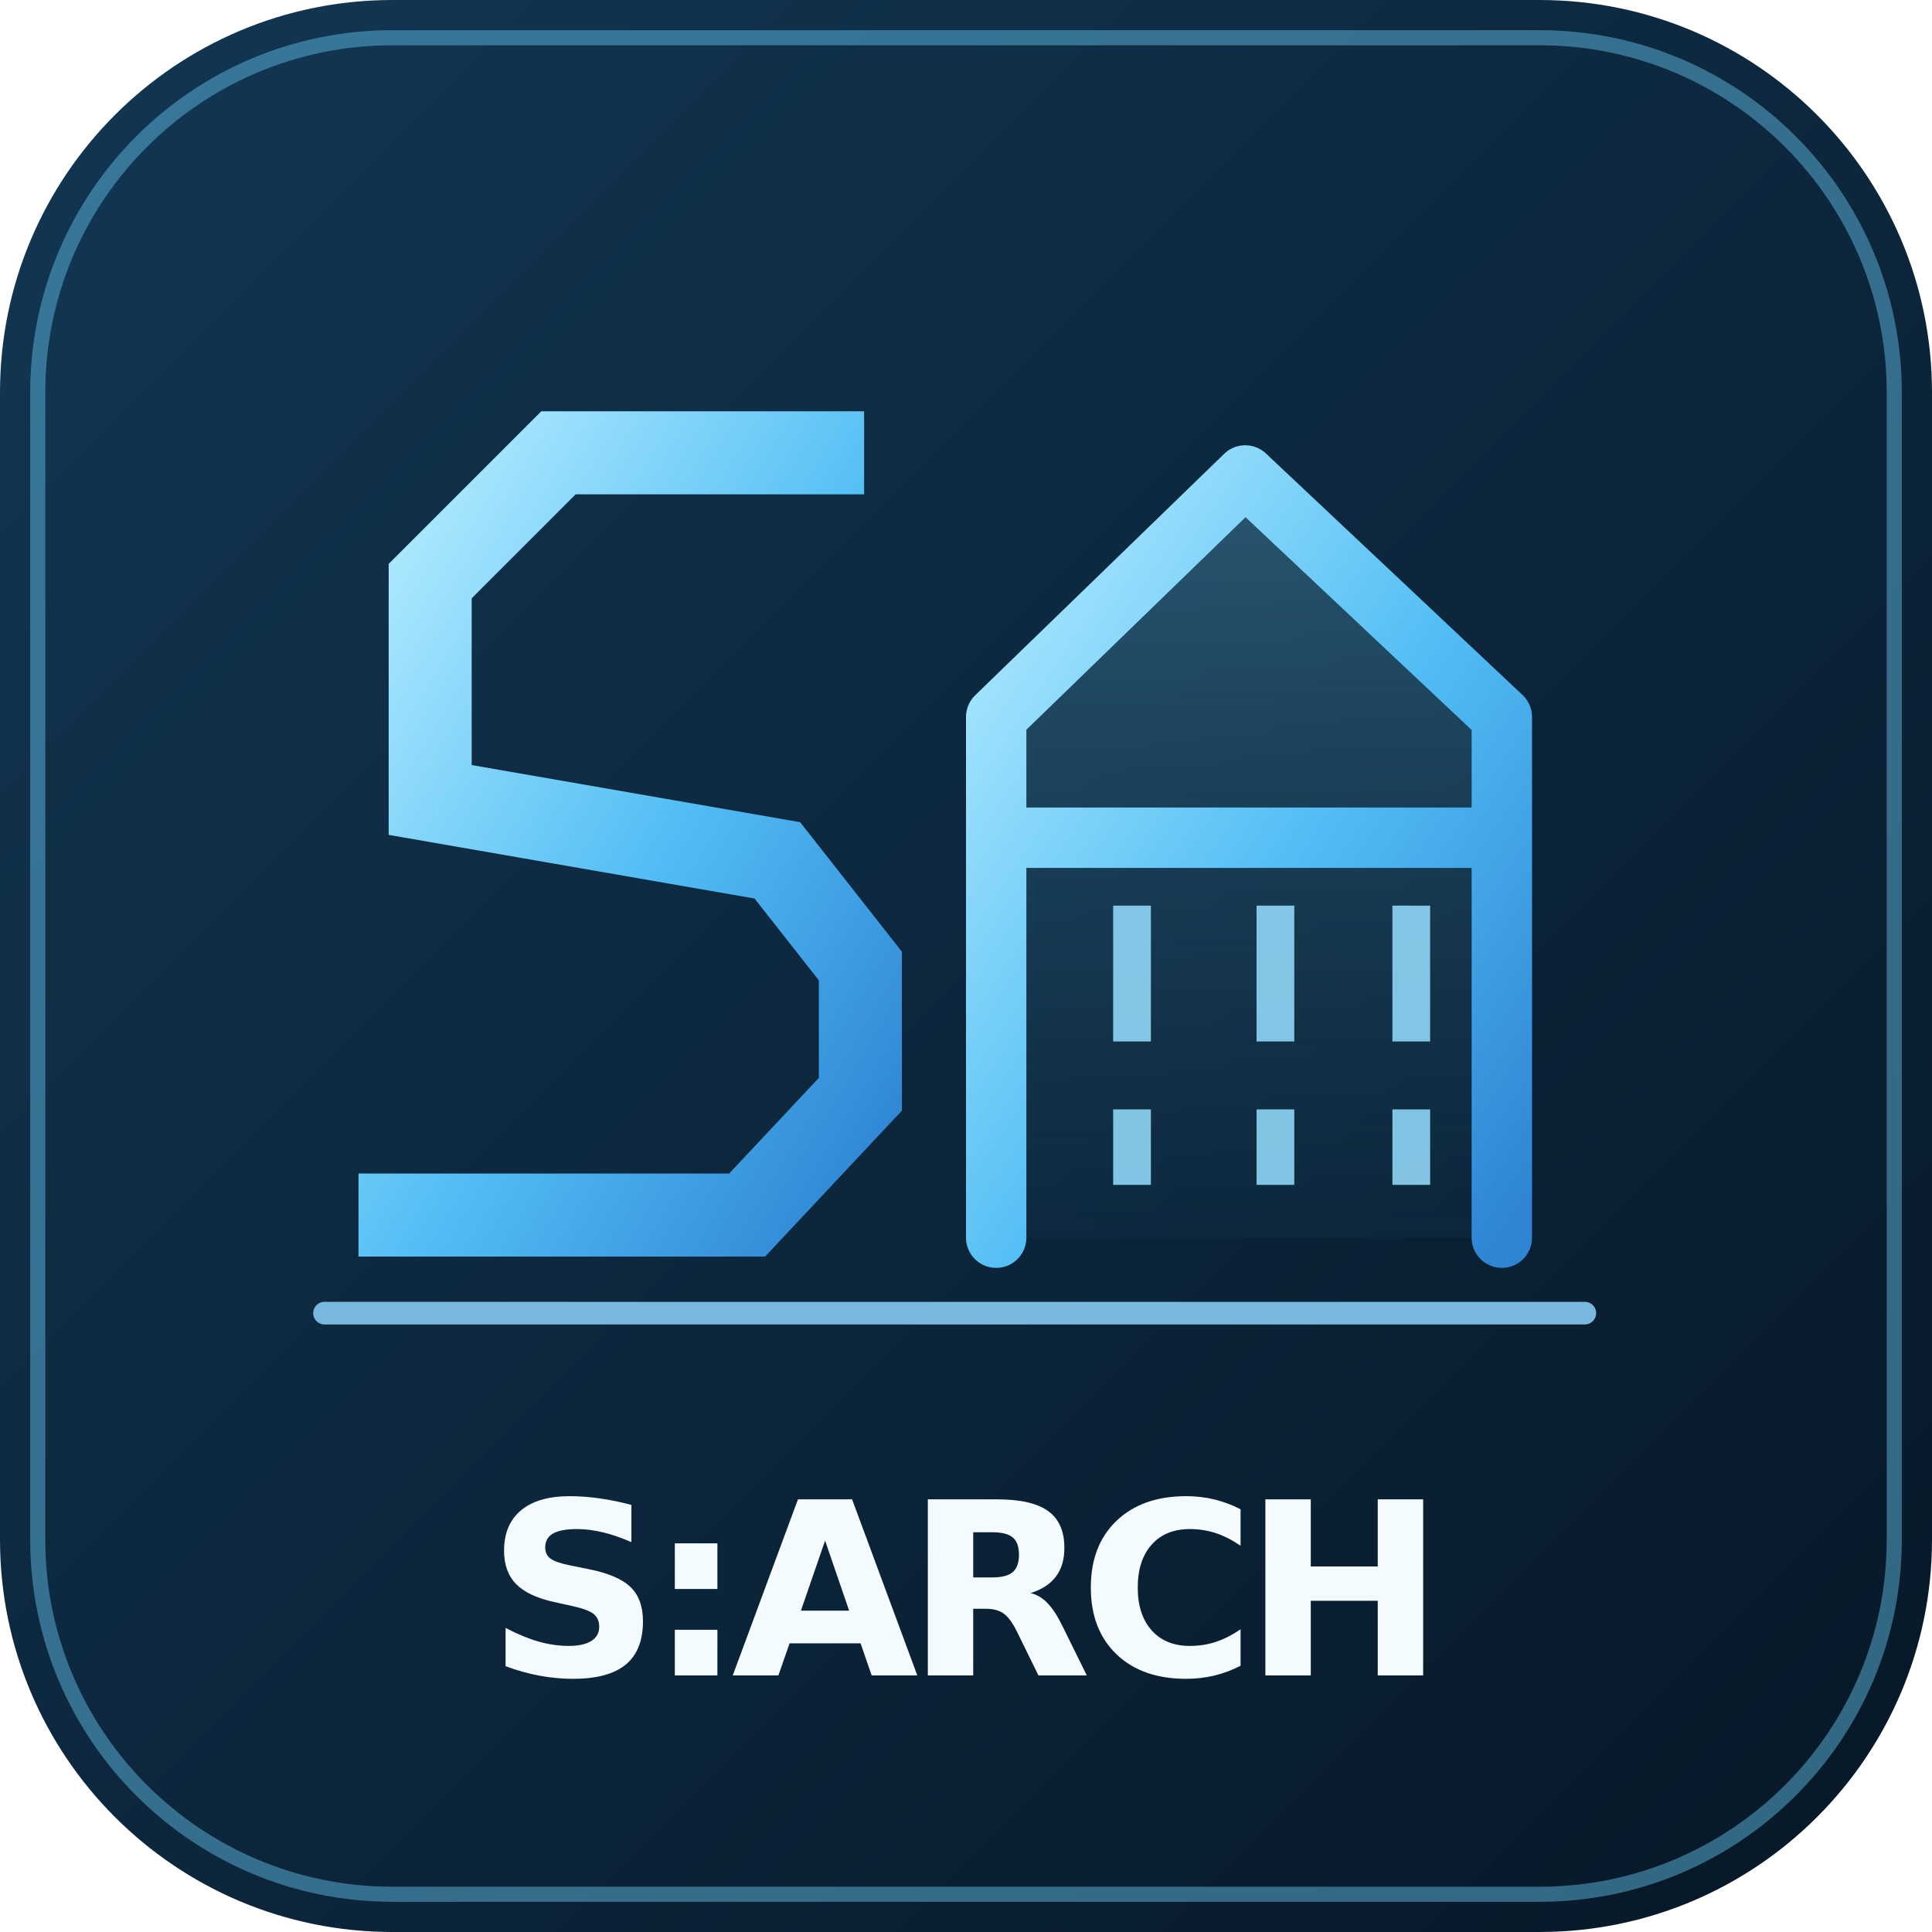
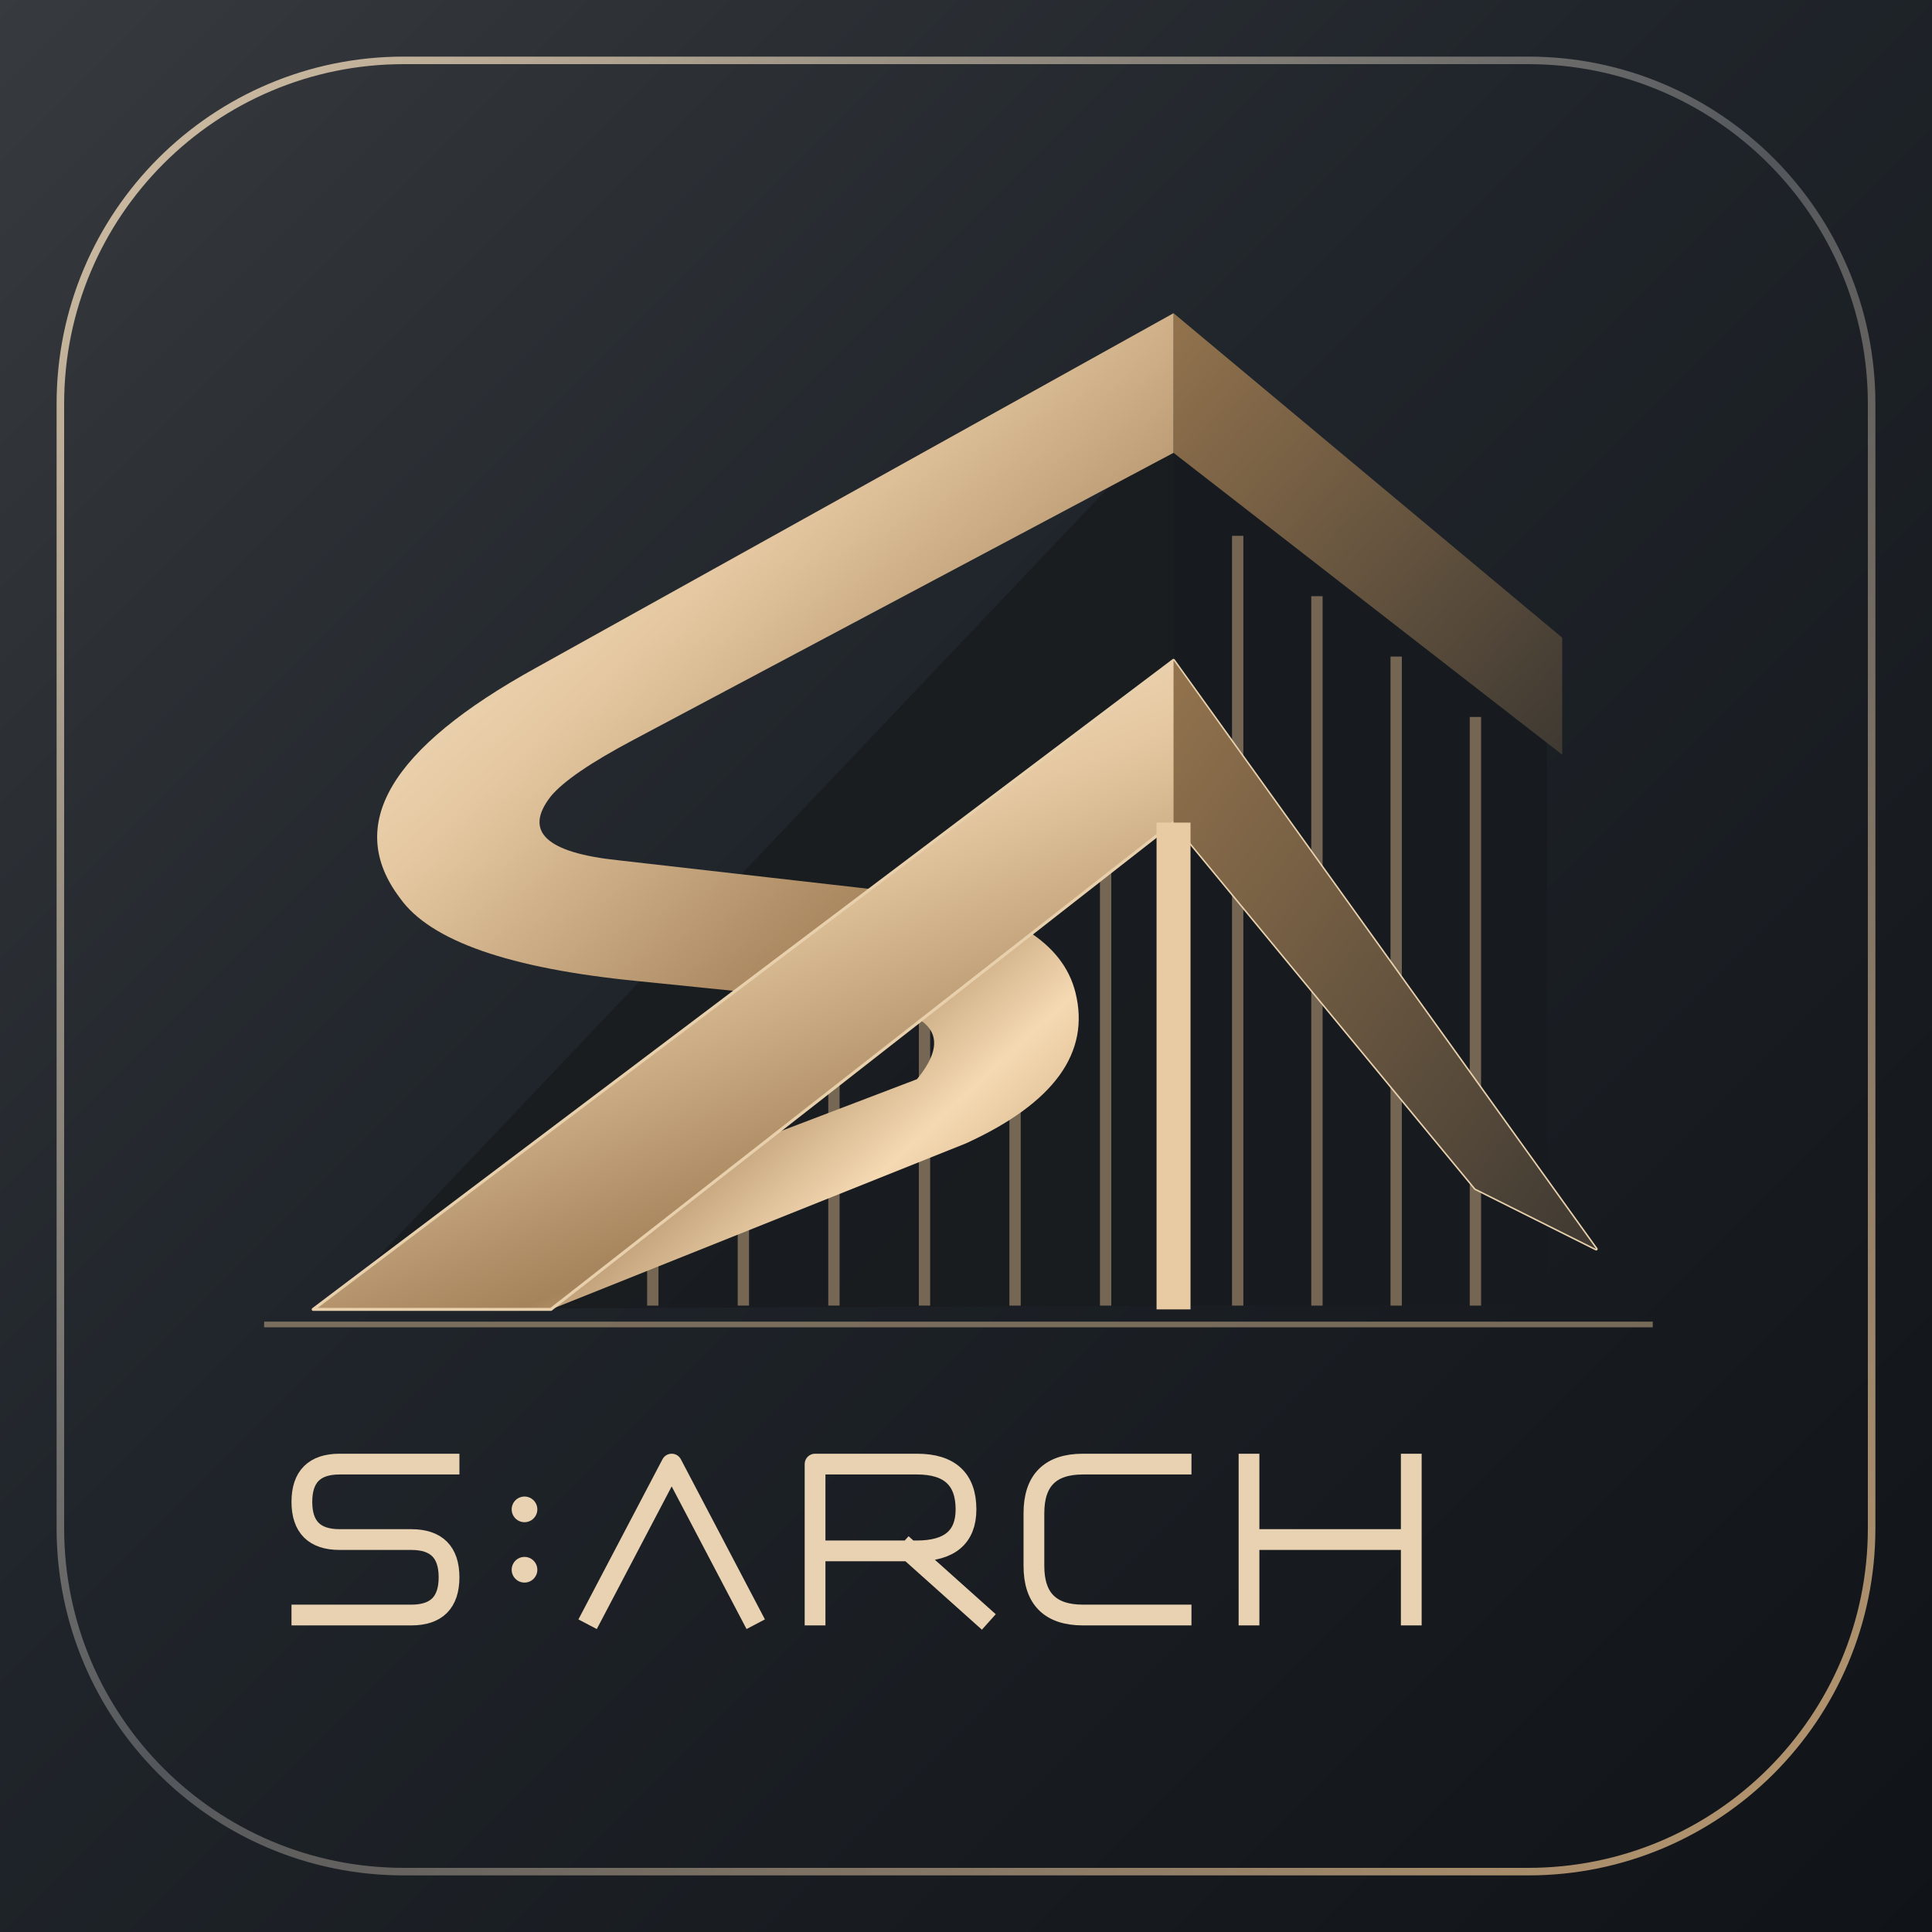
- <svg xmlns="http://www.w3.org/2000/svg" viewBox="0 0 256 256" role="img" aria-label="S:ARCH 건축 심볼">
+ <svg xmlns="http://www.w3.org/2000/svg" width="1024" height="1024" viewBox="0 0 512 512" role="img" aria-label="S:ARCH">
  <defs>
-     <linearGradient id="ground" x1="0" y1="0" x2="1" y2="1">
-       <stop stop-color="#123754" />
-       <stop offset="1" stop-color="#071726" />
+     <linearGradient id="bg" x1="0" y1="0" x2="1" y2="1">
+       <stop stop-color="#373a3e" />
+       <stop offset=".42" stop-color="#20252b" />
+       <stop offset="1" stop-color="#101317" />
    </linearGradient>
-     <linearGradient id="metal" x1="0" y1="0" x2="1" y2="1">
-       <stop stop-color="#b6edff" />
-       <stop offset=".55" stop-color="#51bdf4" />
-       <stop offset="1" stop-color="#2f85d4" />
+     <linearGradient id="gold" x1=".1" y1="0" x2=".9" y2="1">
+       <stop stop-color="#fff0db" />
+       <stop offset=".34" stop-color="#e5c8a1" />
+       <stop offset=".64" stop-color="#a5835b" />
+       <stop offset=".8" stop-color="#f5d9b2" />
+       <stop offset="1" stop-color="#b99467" />
    </linearGradient>
-     <linearGradient id="face" x1="0" y1="0" x2="0" y2="1">
-       <stop stop-color="#7ddcff" stop-opacity=".26" />
-       <stop offset="1" stop-color="#3a95cd" stop-opacity=".04" />
+     <linearGradient id="side" x1="0" y1="0" x2="1" y2="1">
+       <stop stop-color="#93734d" />
+       <stop offset="1" stop-color="#3e3932" />
+     </linearGradient>
+     <linearGradient id="edge" x1="0" y1="0" x2="1" y2="1">
+       <stop stop-color="#d8c4a7" />
+       <stop offset=".5" stop-color="#53575c" />
+       <stop offset="1" stop-color="#bb996f" />
    </linearGradient>
  </defs>
-   <rect width="256" height="256" rx="52" fill="url(#ground)" />
-   <rect x="5" y="5" width="246" height="246" rx="47" fill="none" stroke="#67c3ed" stroke-opacity=".46" stroke-width="2" />
-   <path d="M109 60H74L57 77V106L103 114L114 128V145L99 161H53" fill="none" stroke="url(#metal)" stroke-width="11" stroke-linecap="square" stroke-linejoin="miter" />
-   <path d="M132 164V95L165 63L199 95V164M132 111H199" fill="url(#face)" stroke="url(#metal)" stroke-width="8" stroke-linecap="round" stroke-linejoin="round" />
-   <path d="M150 120V138M169 120V138M187 120V138M150 147V157M169 147V157M187 147V157" stroke="#97dfff" stroke-opacity=".85" stroke-width="5" />
-   <path d="M43 174H210" stroke="#78b8de" stroke-width="3" stroke-linecap="round" />
-   <text x="128" y="222" font-family="DejaVu Sans,Arial,sans-serif" font-size="32" font-weight="700" letter-spacing="-1.7" text-anchor="middle" fill="#f3fbff">S:ARCH</text>
+   <rect width="512" height="512" fill="url(#bg)" />
+   <rect x="16" y="16" width="480" height="480" rx="91" fill="none" stroke="url(#edge)" stroke-width="2" />
+   <path d="M87 347L311 111V346Z" fill="#171b1e" opacity=".78" />
+   <path d="M311 111L410 186V346L311 346Z" fill="#171b20" />
+   <g stroke="#b99d78" opacity=".58" stroke-width="3">
+     <path d="M173 287V346M197 270V346M221 252V346M245 235V346M269 217V346M293 199V346M328 142V346M349 158V346M370 174V346M391 190V346" />
+   </g>
+   <path d="M311 83L414 169V200L311 120Z" fill="url(#side)" />
+   <path d="M311 83L142 177Q84 209 106 238Q118 255 169 260L228 266Q257 269 243 286L83 347H146L256 303Q291 287 285 263Q280 243 243 237L164 228Q135 225 146 211Q151 205 168 196L311 120Z" fill="url(#gold)" />
+   <path d="M83 347L311 175L423 331L391 315L311 218L146 347Z" fill="url(#gold)" stroke="#e8d0ad" stroke-width=".8" stroke-linejoin="round" />
+   <path d="M311 175L423 331L391 315L311 218Z" fill="url(#side)" />
+   <path d="M311 218V347" fill="none" stroke="#e9cba3" stroke-width="9" />
+   <path d="M70 351H438" stroke="#c5ac88" stroke-width="1.5" opacity=".55" />
+   <g fill="none" stroke="#e9d2b2" stroke-width="5.5" stroke-linecap="square" stroke-linejoin="round" transform="translate(80 388)">
+     <path d="M39 0H10Q0 0 0 10Q0 20 10 20H29Q39 20 39 30Q39 40 29 40H0" />
+     <path d="M77 40L98 0L119 40M136 40V0H163Q176 0 176 12Q176 23 163 23H136M161 23L180 40M233 0H207Q194 0 194 13V27Q194 40 207 40H233M251 0V40M294 0V40M251 20H294" />
+   </g>
+   <g fill="#e9d2b2">
+     <circle cx="139" cy="400" r="3.4" />
+     <circle cx="139" cy="416" r="3.4" />
+   </g>
</svg>
